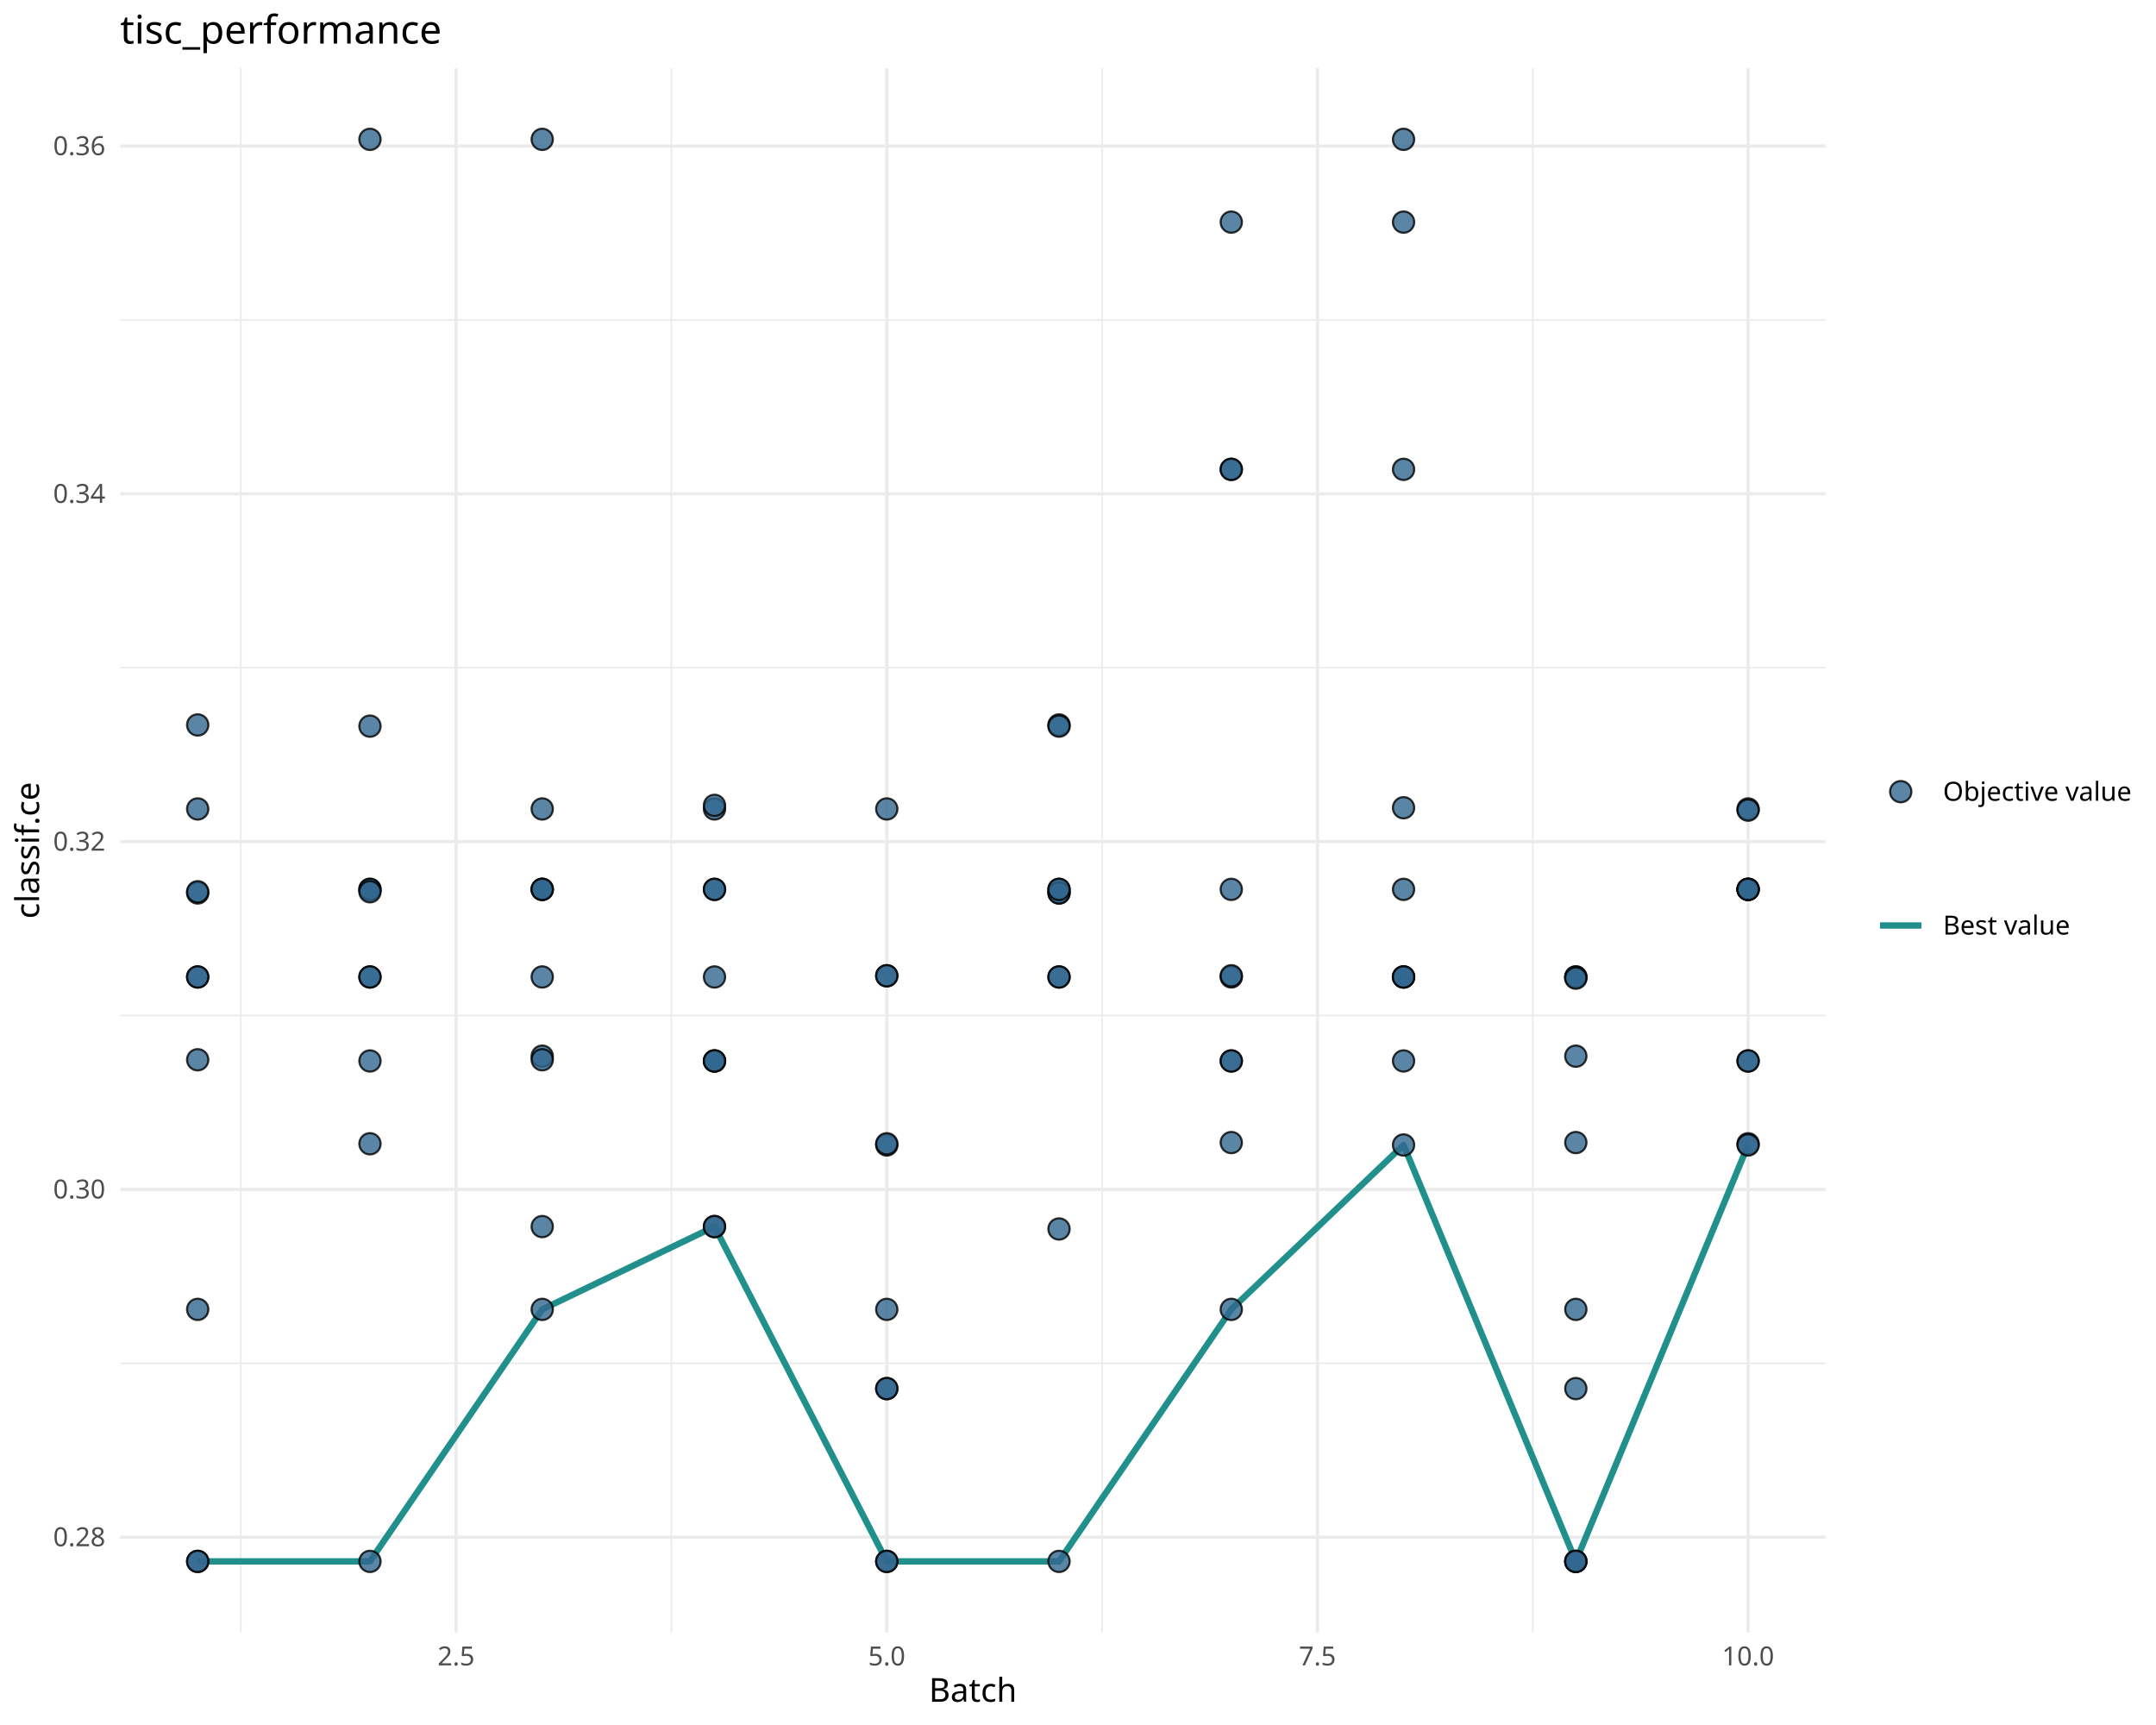
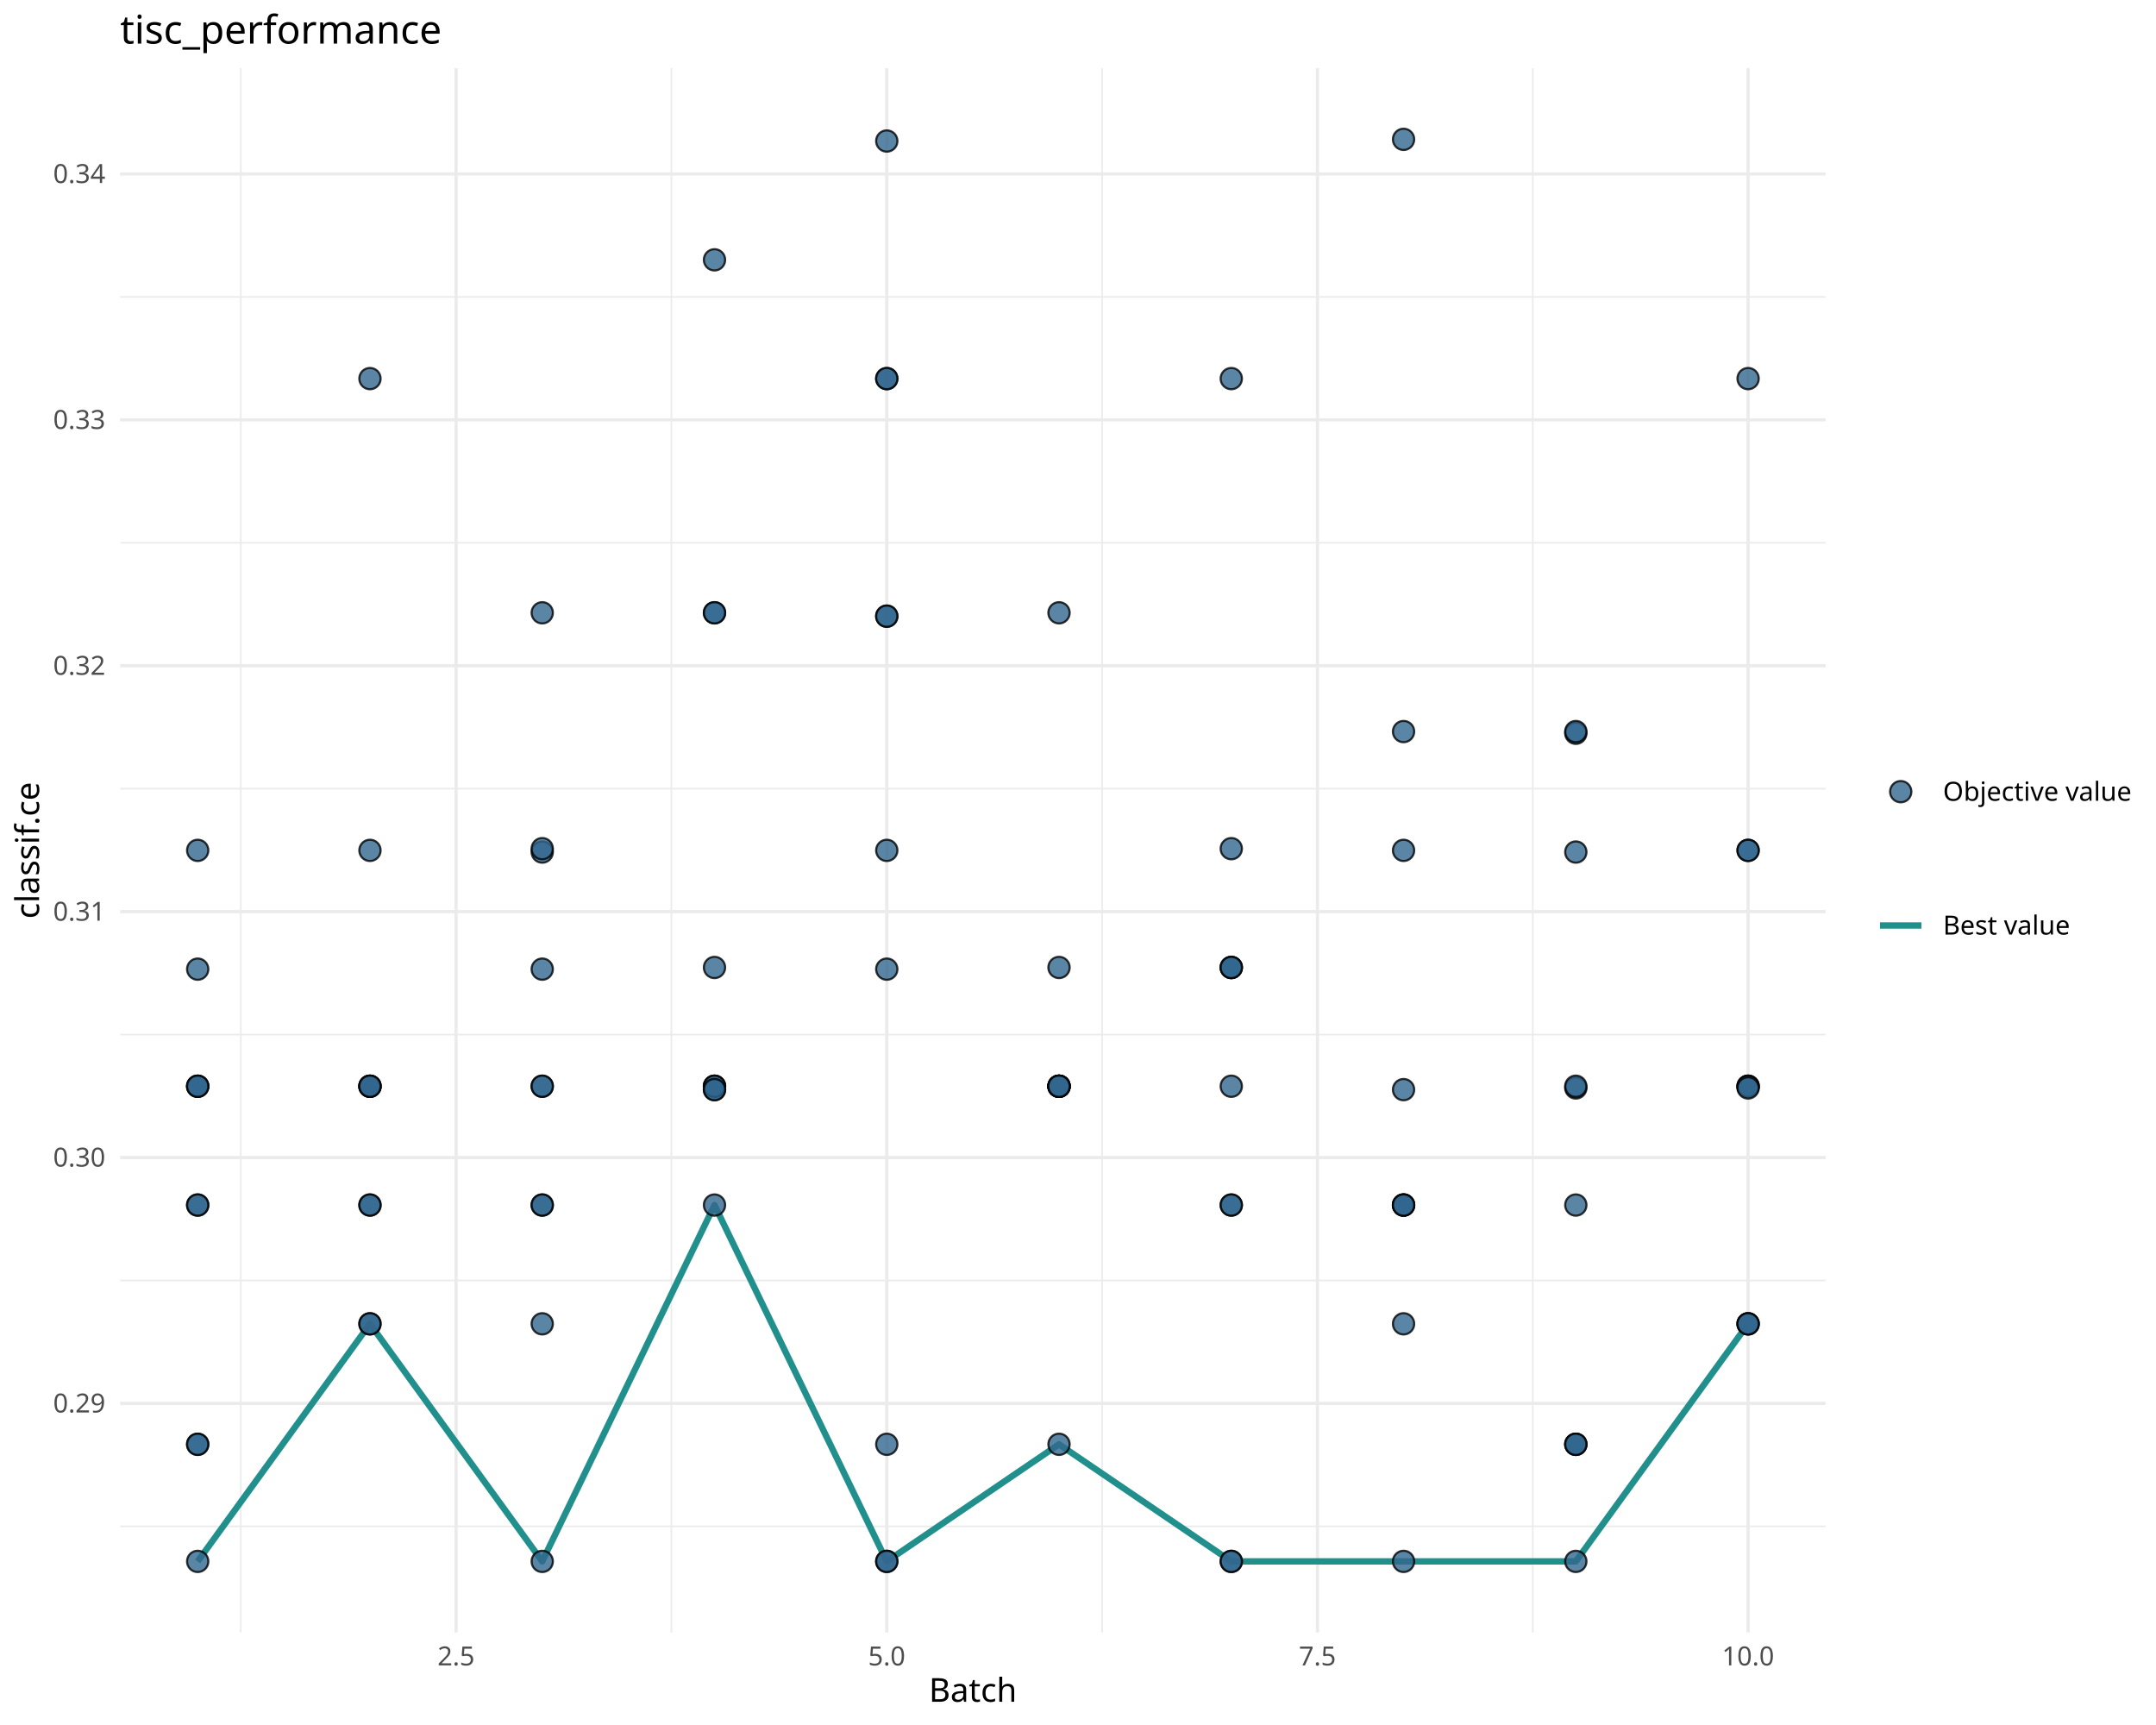
<svg xmlns="http://www.w3.org/2000/svg" class="svglite" data-engine-version="2.0" width="720.00pt" height="576.00pt" viewBox="0 0 720.00 576.00">
  <defs>
    <style type="text/css">
    .svglite line, .svglite polyline, .svglite polygon, .svglite path, .svglite rect, .svglite circle {
      fill: none;
      stroke: #000000;
      stroke-linecap: round;
      stroke-linejoin: round;
      stroke-miterlimit: 10.00;
    }
  </style>
  </defs>
  <rect width="100%" height="100%" style="stroke: none; fill: #FFFFFF;" />
  <defs>
    <clipPath id="cpMC4wMHw3MjAuMDB8MC4wMHw1NzYuMDA=">
      <rect x="0.00" y="0.00" width="720.00" height="576.00" />
    </clipPath>
  </defs>
  <g clip-path="url(#cpMC4wMHw3MjAuMDB8MC4wMHw1NzYuMDA=)">
</g>
  <defs>
    <clipPath id="cpNDAuMTN8NjA5LjY3fDIyLjc4fDU0NS4xMQ==">
      <rect x="40.13" y="22.78" width="569.53" height="522.33" />
    </clipPath>
  </defs>
  <g clip-path="url(#cpNDAuMTN8NjA5LjY3fDIyLjc4fDU0NS4xMQ==)">
-     <polyline points="40.13,455.21 609.67,455.21 " style="stroke-width: 0.53; stroke: #EBEBEB; stroke-linecap: butt;" />
-     <polyline points="40.13,339.09 609.67,339.09 " style="stroke-width: 0.53; stroke: #EBEBEB; stroke-linecap: butt;" />
-     <polyline points="40.13,222.96 609.67,222.96 " style="stroke-width: 0.53; stroke: #EBEBEB; stroke-linecap: butt;" />
-     <polyline points="40.13,106.83 609.67,106.83 " style="stroke-width: 0.53; stroke: #EBEBEB; stroke-linecap: butt;" />
+     <polyline points="40.13,509.67 609.67,509.67 " style="stroke-width: 0.53; stroke: #EBEBEB; stroke-linecap: butt;" />
+     <polyline points="40.13,427.56 609.67,427.56 " style="stroke-width: 0.53; stroke: #EBEBEB; stroke-linecap: butt;" />
+     <polyline points="40.13,345.46 609.67,345.46 " style="stroke-width: 0.53; stroke: #EBEBEB; stroke-linecap: butt;" />
+     <polyline points="40.13,263.35 609.67,263.35 " style="stroke-width: 0.53; stroke: #EBEBEB; stroke-linecap: butt;" />
+     <polyline points="40.13,181.24 609.67,181.24 " style="stroke-width: 0.53; stroke: #EBEBEB; stroke-linecap: butt;" />
+     <polyline points="40.13,99.14 609.67,99.14 " style="stroke-width: 0.53; stroke: #EBEBEB; stroke-linecap: butt;" />
    <polyline points="80.40,545.11 80.40,22.78 " style="stroke-width: 0.53; stroke: #EBEBEB; stroke-linecap: butt;" />
    <polyline points="224.22,545.11 224.22,22.78 " style="stroke-width: 0.53; stroke: #EBEBEB; stroke-linecap: butt;" />
    <polyline points="368.05,545.11 368.05,22.78 " style="stroke-width: 0.53; stroke: #EBEBEB; stroke-linecap: butt;" />
    <polyline points="511.87,545.11 511.87,22.78 " style="stroke-width: 0.53; stroke: #EBEBEB; stroke-linecap: butt;" />
-     <polyline points="40.13,513.28 609.67,513.28 " style="stroke-width: 1.07; stroke: #EBEBEB; stroke-linecap: butt;" />
-     <polyline points="40.13,397.15 609.67,397.15 " style="stroke-width: 1.07; stroke: #EBEBEB; stroke-linecap: butt;" />
-     <polyline points="40.13,281.02 609.67,281.02 " style="stroke-width: 1.07; stroke: #EBEBEB; stroke-linecap: butt;" />
-     <polyline points="40.13,164.90 609.67,164.90 " style="stroke-width: 1.07; stroke: #EBEBEB; stroke-linecap: butt;" />
-     <polyline points="40.13,48.77 609.67,48.77 " style="stroke-width: 1.07; stroke: #EBEBEB; stroke-linecap: butt;" />
+     <polyline points="40.13,468.62 609.67,468.62 " style="stroke-width: 1.07; stroke: #EBEBEB; stroke-linecap: butt;" />
+     <polyline points="40.13,386.51 609.67,386.51 " style="stroke-width: 1.07; stroke: #EBEBEB; stroke-linecap: butt;" />
+     <polyline points="40.13,304.40 609.67,304.40 " style="stroke-width: 1.07; stroke: #EBEBEB; stroke-linecap: butt;" />
+     <polyline points="40.13,222.30 609.67,222.30 " style="stroke-width: 1.07; stroke: #EBEBEB; stroke-linecap: butt;" />
+     <polyline points="40.13,140.19 609.67,140.19 " style="stroke-width: 1.07; stroke: #EBEBEB; stroke-linecap: butt;" />
+     <polyline points="40.13,58.09 609.67,58.09 " style="stroke-width: 1.07; stroke: #EBEBEB; stroke-linecap: butt;" />
    <polyline points="152.31,545.11 152.31,22.78 " style="stroke-width: 1.07; stroke: #EBEBEB; stroke-linecap: butt;" />
    <polyline points="296.14,545.11 296.14,22.78 " style="stroke-width: 1.07; stroke: #EBEBEB; stroke-linecap: butt;" />
    <polyline points="439.96,545.11 439.96,22.78 " style="stroke-width: 1.07; stroke: #EBEBEB; stroke-linecap: butt;" />
    <polyline points="583.78,545.11 583.78,22.78 " style="stroke-width: 1.07; stroke: #EBEBEB; stroke-linecap: butt;" />
-     <polyline points="66.02,521.37 123.55,521.37 181.08,437.22 238.61,409.57 296.14,521.37 353.66,521.37 411.19,437.22 468.72,382.32 526.25,521.37 583.78,382.32 " style="stroke-width: 2.13; stroke: #21908C; stroke-linecap: butt;" />
+     <polyline points="66.02,521.37 123.55,442.04 181.08,521.37 238.61,402.38 296.14,521.37 353.66,482.27 411.19,521.37 468.72,521.37 526.25,521.37 583.78,442.04 " style="stroke-width: 2.13; stroke: #21908C; stroke-linecap: butt;" />
+     <circle cx="66.02" cy="482.27" r="3.56" style="stroke-width: 0.71; stroke: #000000; stroke-opacity: 0.80; fill: #31678E; fill-opacity: 0.80;" />
+     <circle cx="66.02" cy="323.61" r="3.56" style="stroke-width: 0.71; stroke: #000000; stroke-opacity: 0.80; fill: #31678E; fill-opacity: 0.80;" />
+     <circle cx="66.02" cy="362.71" r="3.56" style="stroke-width: 0.71; stroke: #000000; stroke-opacity: 0.80; fill: #31678E; fill-opacity: 0.80;" />
+     <circle cx="66.02" cy="283.95" r="3.56" style="stroke-width: 0.71; stroke: #000000; stroke-opacity: 0.80; fill: #31678E; fill-opacity: 0.80;" />
+     <circle cx="66.02" cy="362.71" r="3.56" style="stroke-width: 0.71; stroke: #000000; stroke-opacity: 0.80; fill: #31678E; fill-opacity: 0.80;" />
    <circle cx="66.02" cy="521.37" r="3.56" style="stroke-width: 0.71; stroke: #000000; stroke-opacity: 0.80; fill: #31678E; fill-opacity: 0.80;" />
-     <circle cx="66.02" cy="353.87" r="3.56" style="stroke-width: 0.71; stroke: #000000; stroke-opacity: 0.80; fill: #31678E; fill-opacity: 0.80;" />
-     <circle cx="66.02" cy="270.12" r="3.56" style="stroke-width: 0.71; stroke: #000000; stroke-opacity: 0.80; fill: #31678E; fill-opacity: 0.80;" />
-     <circle cx="66.02" cy="298.17" r="3.56" style="stroke-width: 0.71; stroke: #000000; stroke-opacity: 0.80; fill: #31678E; fill-opacity: 0.80;" />
-     <circle cx="66.02" cy="242.07" r="3.56" style="stroke-width: 0.71; stroke: #000000; stroke-opacity: 0.80; fill: #31678E; fill-opacity: 0.80;" />
-     <circle cx="66.02" cy="437.22" r="3.56" style="stroke-width: 0.71; stroke: #000000; stroke-opacity: 0.80; fill: #31678E; fill-opacity: 0.80;" />
-     <circle cx="66.02" cy="326.22" r="3.56" style="stroke-width: 0.71; stroke: #000000; stroke-opacity: 0.80; fill: #31678E; fill-opacity: 0.80;" />
-     <circle cx="66.02" cy="297.77" r="3.56" style="stroke-width: 0.71; stroke: #000000; stroke-opacity: 0.80; fill: #31678E; fill-opacity: 0.80;" />
-     <circle cx="66.02" cy="326.22" r="3.56" style="stroke-width: 0.71; stroke: #000000; stroke-opacity: 0.80; fill: #31678E; fill-opacity: 0.80;" />
-     <circle cx="66.02" cy="521.37" r="3.56" style="stroke-width: 0.71; stroke: #000000; stroke-opacity: 0.80; fill: #31678E; fill-opacity: 0.80;" />
-     <circle cx="123.55" cy="242.47" r="3.56" style="stroke-width: 0.71; stroke: #000000; stroke-opacity: 0.80; fill: #31678E; fill-opacity: 0.80;" />
-     <circle cx="123.55" cy="521.37" r="3.56" style="stroke-width: 0.71; stroke: #000000; stroke-opacity: 0.80; fill: #31678E; fill-opacity: 0.80;" />
-     <circle cx="123.55" cy="296.97" r="3.56" style="stroke-width: 0.71; stroke: #000000; stroke-opacity: 0.80; fill: #31678E; fill-opacity: 0.80;" />
-     <circle cx="123.55" cy="381.92" r="3.56" style="stroke-width: 0.71; stroke: #000000; stroke-opacity: 0.80; fill: #31678E; fill-opacity: 0.80;" />
-     <circle cx="123.55" cy="46.53" r="3.56" style="stroke-width: 0.71; stroke: #000000; stroke-opacity: 0.80; fill: #31678E; fill-opacity: 0.80;" />
-     <circle cx="123.55" cy="296.97" r="3.56" style="stroke-width: 0.71; stroke: #000000; stroke-opacity: 0.80; fill: #31678E; fill-opacity: 0.80;" />
-     <circle cx="123.55" cy="326.22" r="3.56" style="stroke-width: 0.71; stroke: #000000; stroke-opacity: 0.80; fill: #31678E; fill-opacity: 0.80;" />
-     <circle cx="123.55" cy="326.22" r="3.56" style="stroke-width: 0.71; stroke: #000000; stroke-opacity: 0.80; fill: #31678E; fill-opacity: 0.80;" />
-     <circle cx="123.55" cy="354.27" r="3.56" style="stroke-width: 0.71; stroke: #000000; stroke-opacity: 0.80; fill: #31678E; fill-opacity: 0.80;" />
-     <circle cx="123.55" cy="297.77" r="3.56" style="stroke-width: 0.71; stroke: #000000; stroke-opacity: 0.80; fill: #31678E; fill-opacity: 0.80;" />
-     <circle cx="181.08" cy="352.67" r="3.56" style="stroke-width: 0.71; stroke: #000000; stroke-opacity: 0.80; fill: #31678E; fill-opacity: 0.80;" />
-     <circle cx="181.08" cy="296.97" r="3.56" style="stroke-width: 0.71; stroke: #000000; stroke-opacity: 0.80; fill: #31678E; fill-opacity: 0.80;" />
-     <circle cx="181.08" cy="296.97" r="3.56" style="stroke-width: 0.71; stroke: #000000; stroke-opacity: 0.80; fill: #31678E; fill-opacity: 0.80;" />
-     <circle cx="181.08" cy="46.53" r="3.56" style="stroke-width: 0.71; stroke: #000000; stroke-opacity: 0.80; fill: #31678E; fill-opacity: 0.80;" />
-     <circle cx="181.08" cy="437.22" r="3.56" style="stroke-width: 0.71; stroke: #000000; stroke-opacity: 0.80; fill: #31678E; fill-opacity: 0.80;" />
-     <circle cx="181.08" cy="353.87" r="3.56" style="stroke-width: 0.71; stroke: #000000; stroke-opacity: 0.80; fill: #31678E; fill-opacity: 0.80;" />
-     <circle cx="181.08" cy="270.12" r="3.56" style="stroke-width: 0.71; stroke: #000000; stroke-opacity: 0.80; fill: #31678E; fill-opacity: 0.80;" />
-     <circle cx="181.08" cy="296.97" r="3.56" style="stroke-width: 0.71; stroke: #000000; stroke-opacity: 0.80; fill: #31678E; fill-opacity: 0.80;" />
-     <circle cx="181.08" cy="409.57" r="3.56" style="stroke-width: 0.71; stroke: #000000; stroke-opacity: 0.80; fill: #31678E; fill-opacity: 0.80;" />
-     <circle cx="181.08" cy="326.22" r="3.56" style="stroke-width: 0.71; stroke: #000000; stroke-opacity: 0.80; fill: #31678E; fill-opacity: 0.80;" />
-     <circle cx="238.61" cy="409.57" r="3.56" style="stroke-width: 0.71; stroke: #000000; stroke-opacity: 0.80; fill: #31678E; fill-opacity: 0.80;" />
-     <circle cx="238.61" cy="326.22" r="3.56" style="stroke-width: 0.71; stroke: #000000; stroke-opacity: 0.80; fill: #31678E; fill-opacity: 0.80;" />
-     <circle cx="238.61" cy="409.57" r="3.56" style="stroke-width: 0.71; stroke: #000000; stroke-opacity: 0.80; fill: #31678E; fill-opacity: 0.80;" />
-     <circle cx="238.61" cy="296.97" r="3.56" style="stroke-width: 0.71; stroke: #000000; stroke-opacity: 0.80; fill: #31678E; fill-opacity: 0.80;" />
-     <circle cx="238.61" cy="354.27" r="3.56" style="stroke-width: 0.71; stroke: #000000; stroke-opacity: 0.80; fill: #31678E; fill-opacity: 0.80;" />
-     <circle cx="238.61" cy="270.12" r="3.56" style="stroke-width: 0.71; stroke: #000000; stroke-opacity: 0.80; fill: #31678E; fill-opacity: 0.80;" />
-     <circle cx="238.61" cy="354.27" r="3.56" style="stroke-width: 0.71; stroke: #000000; stroke-opacity: 0.80; fill: #31678E; fill-opacity: 0.80;" />
-     <circle cx="238.61" cy="268.92" r="3.56" style="stroke-width: 0.71; stroke: #000000; stroke-opacity: 0.80; fill: #31678E; fill-opacity: 0.80;" />
-     <circle cx="238.61" cy="296.97" r="3.56" style="stroke-width: 0.71; stroke: #000000; stroke-opacity: 0.80; fill: #31678E; fill-opacity: 0.80;" />
-     <circle cx="238.61" cy="354.27" r="3.56" style="stroke-width: 0.71; stroke: #000000; stroke-opacity: 0.80; fill: #31678E; fill-opacity: 0.80;" />
-     <circle cx="296.14" cy="270.12" r="3.56" style="stroke-width: 0.71; stroke: #000000; stroke-opacity: 0.80; fill: #31678E; fill-opacity: 0.80;" />
-     <circle cx="296.14" cy="325.82" r="3.56" style="stroke-width: 0.71; stroke: #000000; stroke-opacity: 0.80; fill: #31678E; fill-opacity: 0.80;" />
-     <circle cx="296.14" cy="463.67" r="3.56" style="stroke-width: 0.71; stroke: #000000; stroke-opacity: 0.80; fill: #31678E; fill-opacity: 0.80;" />
-     <circle cx="296.14" cy="382.32" r="3.56" style="stroke-width: 0.71; stroke: #000000; stroke-opacity: 0.80; fill: #31678E; fill-opacity: 0.80;" />
-     <circle cx="296.14" cy="325.82" r="3.56" style="stroke-width: 0.71; stroke: #000000; stroke-opacity: 0.80; fill: #31678E; fill-opacity: 0.80;" />
+     <circle cx="66.02" cy="402.38" r="3.56" style="stroke-width: 0.71; stroke: #000000; stroke-opacity: 0.80; fill: #31678E; fill-opacity: 0.80;" />
+     <circle cx="66.02" cy="402.38" r="3.56" style="stroke-width: 0.71; stroke: #000000; stroke-opacity: 0.80; fill: #31678E; fill-opacity: 0.80;" />
+     <circle cx="66.02" cy="362.71" r="3.56" style="stroke-width: 0.71; stroke: #000000; stroke-opacity: 0.80; fill: #31678E; fill-opacity: 0.80;" />
+     <circle cx="66.02" cy="482.27" r="3.56" style="stroke-width: 0.71; stroke: #000000; stroke-opacity: 0.80; fill: #31678E; fill-opacity: 0.80;" />
+     <circle cx="123.55" cy="362.71" r="3.56" style="stroke-width: 0.71; stroke: #000000; stroke-opacity: 0.80; fill: #31678E; fill-opacity: 0.80;" />
+     <circle cx="123.55" cy="283.95" r="3.56" style="stroke-width: 0.71; stroke: #000000; stroke-opacity: 0.80; fill: #31678E; fill-opacity: 0.80;" />
+     <circle cx="123.55" cy="362.71" r="3.56" style="stroke-width: 0.71; stroke: #000000; stroke-opacity: 0.80; fill: #31678E; fill-opacity: 0.80;" />
+     <circle cx="123.55" cy="126.42" r="3.56" style="stroke-width: 0.71; stroke: #000000; stroke-opacity: 0.80; fill: #31678E; fill-opacity: 0.80;" />
+     <circle cx="123.55" cy="442.04" r="3.56" style="stroke-width: 0.71; stroke: #000000; stroke-opacity: 0.80; fill: #31678E; fill-opacity: 0.80;" />
+     <circle cx="123.55" cy="442.04" r="3.56" style="stroke-width: 0.71; stroke: #000000; stroke-opacity: 0.80; fill: #31678E; fill-opacity: 0.80;" />
+     <circle cx="123.55" cy="362.71" r="3.56" style="stroke-width: 0.71; stroke: #000000; stroke-opacity: 0.80; fill: #31678E; fill-opacity: 0.80;" />
+     <circle cx="123.55" cy="402.38" r="3.56" style="stroke-width: 0.71; stroke: #000000; stroke-opacity: 0.80; fill: #31678E; fill-opacity: 0.80;" />
+     <circle cx="123.55" cy="362.71" r="3.56" style="stroke-width: 0.71; stroke: #000000; stroke-opacity: 0.80; fill: #31678E; fill-opacity: 0.80;" />
+     <circle cx="123.55" cy="402.38" r="3.56" style="stroke-width: 0.71; stroke: #000000; stroke-opacity: 0.80; fill: #31678E; fill-opacity: 0.80;" />
+     <circle cx="181.08" cy="284.51" r="3.56" style="stroke-width: 0.71; stroke: #000000; stroke-opacity: 0.80; fill: #31678E; fill-opacity: 0.80;" />
+     <circle cx="181.08" cy="442.04" r="3.56" style="stroke-width: 0.71; stroke: #000000; stroke-opacity: 0.80; fill: #31678E; fill-opacity: 0.80;" />
+     <circle cx="181.08" cy="362.71" r="3.56" style="stroke-width: 0.71; stroke: #000000; stroke-opacity: 0.80; fill: #31678E; fill-opacity: 0.80;" />
+     <circle cx="181.08" cy="402.38" r="3.56" style="stroke-width: 0.71; stroke: #000000; stroke-opacity: 0.80; fill: #31678E; fill-opacity: 0.80;" />
+     <circle cx="181.08" cy="521.37" r="3.56" style="stroke-width: 0.71; stroke: #000000; stroke-opacity: 0.80; fill: #31678E; fill-opacity: 0.80;" />
+     <circle cx="181.08" cy="323.61" r="3.56" style="stroke-width: 0.71; stroke: #000000; stroke-opacity: 0.80; fill: #31678E; fill-opacity: 0.80;" />
+     <circle cx="181.08" cy="283.38" r="3.56" style="stroke-width: 0.71; stroke: #000000; stroke-opacity: 0.80; fill: #31678E; fill-opacity: 0.80;" />
+     <circle cx="181.08" cy="362.71" r="3.56" style="stroke-width: 0.71; stroke: #000000; stroke-opacity: 0.80; fill: #31678E; fill-opacity: 0.80;" />
+     <circle cx="181.08" cy="204.62" r="3.56" style="stroke-width: 0.71; stroke: #000000; stroke-opacity: 0.80; fill: #31678E; fill-opacity: 0.80;" />
+     <circle cx="181.08" cy="402.38" r="3.56" style="stroke-width: 0.71; stroke: #000000; stroke-opacity: 0.80; fill: #31678E; fill-opacity: 0.80;" />
+     <circle cx="238.61" cy="204.62" r="3.56" style="stroke-width: 0.71; stroke: #000000; stroke-opacity: 0.80; fill: #31678E; fill-opacity: 0.80;" />
+     <circle cx="238.61" cy="86.76" r="3.56" style="stroke-width: 0.71; stroke: #000000; stroke-opacity: 0.80; fill: #31678E; fill-opacity: 0.80;" />
+     <circle cx="238.61" cy="204.62" r="3.56" style="stroke-width: 0.71; stroke: #000000; stroke-opacity: 0.80; fill: #31678E; fill-opacity: 0.80;" />
+     <circle cx="238.61" cy="362.71" r="3.56" style="stroke-width: 0.71; stroke: #000000; stroke-opacity: 0.80; fill: #31678E; fill-opacity: 0.80;" />
+     <circle cx="238.61" cy="323.05" r="3.56" style="stroke-width: 0.71; stroke: #000000; stroke-opacity: 0.80; fill: #31678E; fill-opacity: 0.80;" />
+     <circle cx="238.61" cy="362.71" r="3.56" style="stroke-width: 0.71; stroke: #000000; stroke-opacity: 0.80; fill: #31678E; fill-opacity: 0.80;" />
+     <circle cx="238.61" cy="363.84" r="3.56" style="stroke-width: 0.71; stroke: #000000; stroke-opacity: 0.80; fill: #31678E; fill-opacity: 0.80;" />
+     <circle cx="238.61" cy="402.38" r="3.56" style="stroke-width: 0.71; stroke: #000000; stroke-opacity: 0.80; fill: #31678E; fill-opacity: 0.80;" />
+     <circle cx="238.61" cy="362.71" r="3.56" style="stroke-width: 0.71; stroke: #000000; stroke-opacity: 0.80; fill: #31678E; fill-opacity: 0.80;" />
+     <circle cx="238.61" cy="363.84" r="3.56" style="stroke-width: 0.71; stroke: #000000; stroke-opacity: 0.80; fill: #31678E; fill-opacity: 0.80;" />
+     <circle cx="296.14" cy="323.61" r="3.56" style="stroke-width: 0.71; stroke: #000000; stroke-opacity: 0.80; fill: #31678E; fill-opacity: 0.80;" />
+     <circle cx="296.14" cy="47.09" r="3.56" style="stroke-width: 0.71; stroke: #000000; stroke-opacity: 0.80; fill: #31678E; fill-opacity: 0.80;" />
+     <circle cx="296.14" cy="205.75" r="3.56" style="stroke-width: 0.71; stroke: #000000; stroke-opacity: 0.80; fill: #31678E; fill-opacity: 0.80;" />
+     <circle cx="296.14" cy="283.95" r="3.56" style="stroke-width: 0.71; stroke: #000000; stroke-opacity: 0.80; fill: #31678E; fill-opacity: 0.80;" />
+     <circle cx="296.14" cy="126.42" r="3.56" style="stroke-width: 0.71; stroke: #000000; stroke-opacity: 0.80; fill: #31678E; fill-opacity: 0.80;" />
+     <circle cx="296.14" cy="482.27" r="3.56" style="stroke-width: 0.71; stroke: #000000; stroke-opacity: 0.80; fill: #31678E; fill-opacity: 0.80;" />
+     <circle cx="296.14" cy="126.42" r="3.56" style="stroke-width: 0.71; stroke: #000000; stroke-opacity: 0.80; fill: #31678E; fill-opacity: 0.80;" />
    <circle cx="296.14" cy="521.37" r="3.56" style="stroke-width: 0.71; stroke: #000000; stroke-opacity: 0.80; fill: #31678E; fill-opacity: 0.80;" />
-     <circle cx="296.14" cy="381.92" r="3.56" style="stroke-width: 0.71; stroke: #000000; stroke-opacity: 0.80; fill: #31678E; fill-opacity: 0.80;" />
-     <circle cx="296.14" cy="437.22" r="3.56" style="stroke-width: 0.71; stroke: #000000; stroke-opacity: 0.80; fill: #31678E; fill-opacity: 0.80;" />
    <circle cx="296.14" cy="521.37" r="3.56" style="stroke-width: 0.71; stroke: #000000; stroke-opacity: 0.80; fill: #31678E; fill-opacity: 0.80;" />
-     <circle cx="296.14" cy="463.67" r="3.56" style="stroke-width: 0.71; stroke: #000000; stroke-opacity: 0.80; fill: #31678E; fill-opacity: 0.80;" />
-     <circle cx="353.66" cy="298.17" r="3.56" style="stroke-width: 0.71; stroke: #000000; stroke-opacity: 0.80; fill: #31678E; fill-opacity: 0.80;" />
-     <circle cx="353.66" cy="326.22" r="3.56" style="stroke-width: 0.71; stroke: #000000; stroke-opacity: 0.80; fill: #31678E; fill-opacity: 0.80;" />
-     <circle cx="353.66" cy="326.22" r="3.56" style="stroke-width: 0.71; stroke: #000000; stroke-opacity: 0.80; fill: #31678E; fill-opacity: 0.80;" />
-     <circle cx="353.66" cy="242.07" r="3.56" style="stroke-width: 0.71; stroke: #000000; stroke-opacity: 0.80; fill: #31678E; fill-opacity: 0.80;" />
-     <circle cx="353.66" cy="410.37" r="3.56" style="stroke-width: 0.71; stroke: #000000; stroke-opacity: 0.80; fill: #31678E; fill-opacity: 0.80;" />
-     <circle cx="353.66" cy="521.37" r="3.56" style="stroke-width: 0.71; stroke: #000000; stroke-opacity: 0.80; fill: #31678E; fill-opacity: 0.80;" />
-     <circle cx="353.66" cy="296.97" r="3.56" style="stroke-width: 0.71; stroke: #000000; stroke-opacity: 0.80; fill: #31678E; fill-opacity: 0.80;" />
-     <circle cx="353.66" cy="298.17" r="3.56" style="stroke-width: 0.71; stroke: #000000; stroke-opacity: 0.80; fill: #31678E; fill-opacity: 0.80;" />
-     <circle cx="353.66" cy="296.97" r="3.56" style="stroke-width: 0.71; stroke: #000000; stroke-opacity: 0.80; fill: #31678E; fill-opacity: 0.80;" />
-     <circle cx="353.66" cy="242.47" r="3.56" style="stroke-width: 0.71; stroke: #000000; stroke-opacity: 0.80; fill: #31678E; fill-opacity: 0.80;" />
-     <circle cx="411.19" cy="296.97" r="3.56" style="stroke-width: 0.71; stroke: #000000; stroke-opacity: 0.80; fill: #31678E; fill-opacity: 0.80;" />
-     <circle cx="411.19" cy="437.22" r="3.56" style="stroke-width: 0.71; stroke: #000000; stroke-opacity: 0.80; fill: #31678E; fill-opacity: 0.80;" />
-     <circle cx="411.19" cy="156.72" r="3.56" style="stroke-width: 0.71; stroke: #000000; stroke-opacity: 0.80; fill: #31678E; fill-opacity: 0.80;" />
-     <circle cx="411.19" cy="326.22" r="3.56" style="stroke-width: 0.71; stroke: #000000; stroke-opacity: 0.80; fill: #31678E; fill-opacity: 0.80;" />
-     <circle cx="411.19" cy="381.52" r="3.56" style="stroke-width: 0.71; stroke: #000000; stroke-opacity: 0.80; fill: #31678E; fill-opacity: 0.80;" />
-     <circle cx="411.19" cy="354.27" r="3.56" style="stroke-width: 0.71; stroke: #000000; stroke-opacity: 0.80; fill: #31678E; fill-opacity: 0.80;" />
-     <circle cx="411.19" cy="354.27" r="3.56" style="stroke-width: 0.71; stroke: #000000; stroke-opacity: 0.80; fill: #31678E; fill-opacity: 0.80;" />
-     <circle cx="411.19" cy="74.17" r="3.56" style="stroke-width: 0.71; stroke: #000000; stroke-opacity: 0.80; fill: #31678E; fill-opacity: 0.80;" />
-     <circle cx="411.19" cy="156.72" r="3.56" style="stroke-width: 0.71; stroke: #000000; stroke-opacity: 0.80; fill: #31678E; fill-opacity: 0.80;" />
-     <circle cx="411.19" cy="325.82" r="3.56" style="stroke-width: 0.71; stroke: #000000; stroke-opacity: 0.80; fill: #31678E; fill-opacity: 0.80;" />
-     <circle cx="468.72" cy="382.32" r="3.56" style="stroke-width: 0.71; stroke: #000000; stroke-opacity: 0.80; fill: #31678E; fill-opacity: 0.80;" />
-     <circle cx="468.72" cy="269.72" r="3.56" style="stroke-width: 0.71; stroke: #000000; stroke-opacity: 0.80; fill: #31678E; fill-opacity: 0.80;" />
-     <circle cx="468.72" cy="74.17" r="3.56" style="stroke-width: 0.71; stroke: #000000; stroke-opacity: 0.80; fill: #31678E; fill-opacity: 0.80;" />
-     <circle cx="468.72" cy="326.22" r="3.56" style="stroke-width: 0.71; stroke: #000000; stroke-opacity: 0.80; fill: #31678E; fill-opacity: 0.80;" />
-     <circle cx="468.72" cy="354.27" r="3.56" style="stroke-width: 0.71; stroke: #000000; stroke-opacity: 0.80; fill: #31678E; fill-opacity: 0.80;" />
-     <circle cx="468.72" cy="326.22" r="3.56" style="stroke-width: 0.71; stroke: #000000; stroke-opacity: 0.80; fill: #31678E; fill-opacity: 0.80;" />
-     <circle cx="468.72" cy="326.22" r="3.56" style="stroke-width: 0.71; stroke: #000000; stroke-opacity: 0.80; fill: #31678E; fill-opacity: 0.80;" />
-     <circle cx="468.72" cy="296.97" r="3.56" style="stroke-width: 0.71; stroke: #000000; stroke-opacity: 0.80; fill: #31678E; fill-opacity: 0.80;" />
-     <circle cx="468.72" cy="156.72" r="3.56" style="stroke-width: 0.71; stroke: #000000; stroke-opacity: 0.80; fill: #31678E; fill-opacity: 0.80;" />
+     <circle cx="296.14" cy="205.75" r="3.56" style="stroke-width: 0.71; stroke: #000000; stroke-opacity: 0.80; fill: #31678E; fill-opacity: 0.80;" />
+     <circle cx="353.66" cy="323.05" r="3.56" style="stroke-width: 0.71; stroke: #000000; stroke-opacity: 0.80; fill: #31678E; fill-opacity: 0.80;" />
+     <circle cx="353.66" cy="362.71" r="3.56" style="stroke-width: 0.71; stroke: #000000; stroke-opacity: 0.80; fill: #31678E; fill-opacity: 0.80;" />
+     <circle cx="353.66" cy="362.71" r="3.56" style="stroke-width: 0.71; stroke: #000000; stroke-opacity: 0.80; fill: #31678E; fill-opacity: 0.80;" />
+     <circle cx="353.66" cy="362.71" r="3.56" style="stroke-width: 0.71; stroke: #000000; stroke-opacity: 0.80; fill: #31678E; fill-opacity: 0.80;" />
+     <circle cx="353.66" cy="204.62" r="3.56" style="stroke-width: 0.71; stroke: #000000; stroke-opacity: 0.80; fill: #31678E; fill-opacity: 0.80;" />
+     <circle cx="353.66" cy="482.27" r="3.56" style="stroke-width: 0.71; stroke: #000000; stroke-opacity: 0.80; fill: #31678E; fill-opacity: 0.80;" />
+     <circle cx="353.66" cy="362.71" r="3.56" style="stroke-width: 0.71; stroke: #000000; stroke-opacity: 0.80; fill: #31678E; fill-opacity: 0.80;" />
+     <circle cx="353.66" cy="362.71" r="3.56" style="stroke-width: 0.71; stroke: #000000; stroke-opacity: 0.80; fill: #31678E; fill-opacity: 0.80;" />
+     <circle cx="353.66" cy="362.71" r="3.56" style="stroke-width: 0.71; stroke: #000000; stroke-opacity: 0.80; fill: #31678E; fill-opacity: 0.80;" />
+     <circle cx="353.66" cy="362.71" r="3.56" style="stroke-width: 0.71; stroke: #000000; stroke-opacity: 0.80; fill: #31678E; fill-opacity: 0.80;" />
+     <circle cx="411.19" cy="362.71" r="3.56" style="stroke-width: 0.71; stroke: #000000; stroke-opacity: 0.80; fill: #31678E; fill-opacity: 0.80;" />
+     <circle cx="411.19" cy="323.05" r="3.56" style="stroke-width: 0.71; stroke: #000000; stroke-opacity: 0.80; fill: #31678E; fill-opacity: 0.80;" />
+     <circle cx="411.19" cy="521.37" r="3.56" style="stroke-width: 0.71; stroke: #000000; stroke-opacity: 0.80; fill: #31678E; fill-opacity: 0.80;" />
+     <circle cx="411.19" cy="402.38" r="3.56" style="stroke-width: 0.71; stroke: #000000; stroke-opacity: 0.80; fill: #31678E; fill-opacity: 0.80;" />
+     <circle cx="411.19" cy="323.05" r="3.56" style="stroke-width: 0.71; stroke: #000000; stroke-opacity: 0.80; fill: #31678E; fill-opacity: 0.80;" />
+     <circle cx="411.19" cy="323.05" r="3.56" style="stroke-width: 0.71; stroke: #000000; stroke-opacity: 0.80; fill: #31678E; fill-opacity: 0.80;" />
+     <circle cx="411.19" cy="283.38" r="3.56" style="stroke-width: 0.71; stroke: #000000; stroke-opacity: 0.80; fill: #31678E; fill-opacity: 0.80;" />
+     <circle cx="411.19" cy="402.38" r="3.56" style="stroke-width: 0.71; stroke: #000000; stroke-opacity: 0.80; fill: #31678E; fill-opacity: 0.80;" />
+     <circle cx="411.19" cy="521.37" r="3.56" style="stroke-width: 0.71; stroke: #000000; stroke-opacity: 0.80; fill: #31678E; fill-opacity: 0.80;" />
+     <circle cx="411.19" cy="126.42" r="3.56" style="stroke-width: 0.71; stroke: #000000; stroke-opacity: 0.80; fill: #31678E; fill-opacity: 0.80;" />
+     <circle cx="468.72" cy="283.95" r="3.56" style="stroke-width: 0.71; stroke: #000000; stroke-opacity: 0.80; fill: #31678E; fill-opacity: 0.80;" />
    <circle cx="468.72" cy="46.53" r="3.56" style="stroke-width: 0.71; stroke: #000000; stroke-opacity: 0.80; fill: #31678E; fill-opacity: 0.80;" />
-     <circle cx="526.25" cy="326.22" r="3.56" style="stroke-width: 0.71; stroke: #000000; stroke-opacity: 0.80; fill: #31678E; fill-opacity: 0.80;" />
-     <circle cx="526.25" cy="352.67" r="3.56" style="stroke-width: 0.71; stroke: #000000; stroke-opacity: 0.80; fill: #31678E; fill-opacity: 0.80;" />
+     <circle cx="468.72" cy="402.38" r="3.56" style="stroke-width: 0.71; stroke: #000000; stroke-opacity: 0.80; fill: #31678E; fill-opacity: 0.80;" />
+     <circle cx="468.72" cy="402.38" r="3.56" style="stroke-width: 0.71; stroke: #000000; stroke-opacity: 0.80; fill: #31678E; fill-opacity: 0.80;" />
+     <circle cx="468.72" cy="363.84" r="3.56" style="stroke-width: 0.71; stroke: #000000; stroke-opacity: 0.80; fill: #31678E; fill-opacity: 0.80;" />
+     <circle cx="468.72" cy="402.38" r="3.56" style="stroke-width: 0.71; stroke: #000000; stroke-opacity: 0.80; fill: #31678E; fill-opacity: 0.80;" />
+     <circle cx="468.72" cy="244.28" r="3.56" style="stroke-width: 0.71; stroke: #000000; stroke-opacity: 0.80; fill: #31678E; fill-opacity: 0.80;" />
+     <circle cx="468.72" cy="442.04" r="3.56" style="stroke-width: 0.71; stroke: #000000; stroke-opacity: 0.80; fill: #31678E; fill-opacity: 0.80;" />
+     <circle cx="468.72" cy="521.37" r="3.56" style="stroke-width: 0.71; stroke: #000000; stroke-opacity: 0.80; fill: #31678E; fill-opacity: 0.80;" />
+     <circle cx="468.72" cy="402.38" r="3.56" style="stroke-width: 0.71; stroke: #000000; stroke-opacity: 0.80; fill: #31678E; fill-opacity: 0.80;" />
+     <circle cx="526.25" cy="402.38" r="3.56" style="stroke-width: 0.71; stroke: #000000; stroke-opacity: 0.80; fill: #31678E; fill-opacity: 0.80;" />
+     <circle cx="526.25" cy="244.85" r="3.56" style="stroke-width: 0.71; stroke: #000000; stroke-opacity: 0.80; fill: #31678E; fill-opacity: 0.80;" />
+     <circle cx="526.25" cy="482.27" r="3.56" style="stroke-width: 0.71; stroke: #000000; stroke-opacity: 0.80; fill: #31678E; fill-opacity: 0.80;" />
    <circle cx="526.25" cy="521.37" r="3.56" style="stroke-width: 0.71; stroke: #000000; stroke-opacity: 0.80; fill: #31678E; fill-opacity: 0.80;" />
-     <circle cx="526.25" cy="437.22" r="3.56" style="stroke-width: 0.71; stroke: #000000; stroke-opacity: 0.80; fill: #31678E; fill-opacity: 0.80;" />
-     <circle cx="526.25" cy="381.52" r="3.56" style="stroke-width: 0.71; stroke: #000000; stroke-opacity: 0.80; fill: #31678E; fill-opacity: 0.80;" />
-     <circle cx="526.25" cy="326.22" r="3.56" style="stroke-width: 0.71; stroke: #000000; stroke-opacity: 0.80; fill: #31678E; fill-opacity: 0.80;" />
-     <circle cx="526.25" cy="521.37" r="3.56" style="stroke-width: 0.71; stroke: #000000; stroke-opacity: 0.80; fill: #31678E; fill-opacity: 0.80;" />
-     <circle cx="526.25" cy="463.67" r="3.56" style="stroke-width: 0.71; stroke: #000000; stroke-opacity: 0.80; fill: #31678E; fill-opacity: 0.80;" />
-     <circle cx="526.25" cy="521.37" r="3.56" style="stroke-width: 0.71; stroke: #000000; stroke-opacity: 0.80; fill: #31678E; fill-opacity: 0.80;" />
-     <circle cx="526.25" cy="326.62" r="3.56" style="stroke-width: 0.71; stroke: #000000; stroke-opacity: 0.80; fill: #31678E; fill-opacity: 0.80;" />
-     <circle cx="583.78" cy="296.97" r="3.56" style="stroke-width: 0.71; stroke: #000000; stroke-opacity: 0.80; fill: #31678E; fill-opacity: 0.80;" />
-     <circle cx="583.78" cy="296.97" r="3.56" style="stroke-width: 0.71; stroke: #000000; stroke-opacity: 0.80; fill: #31678E; fill-opacity: 0.80;" />
-     <circle cx="583.78" cy="381.92" r="3.56" style="stroke-width: 0.71; stroke: #000000; stroke-opacity: 0.80; fill: #31678E; fill-opacity: 0.80;" />
-     <circle cx="583.78" cy="354.27" r="3.56" style="stroke-width: 0.71; stroke: #000000; stroke-opacity: 0.80; fill: #31678E; fill-opacity: 0.80;" />
-     <circle cx="583.78" cy="296.97" r="3.56" style="stroke-width: 0.71; stroke: #000000; stroke-opacity: 0.80; fill: #31678E; fill-opacity: 0.80;" />
-     <circle cx="583.78" cy="270.12" r="3.56" style="stroke-width: 0.71; stroke: #000000; stroke-opacity: 0.80; fill: #31678E; fill-opacity: 0.80;" />
-     <circle cx="583.78" cy="296.97" r="3.56" style="stroke-width: 0.71; stroke: #000000; stroke-opacity: 0.80; fill: #31678E; fill-opacity: 0.80;" />
-     <circle cx="583.78" cy="270.52" r="3.56" style="stroke-width: 0.71; stroke: #000000; stroke-opacity: 0.80; fill: #31678E; fill-opacity: 0.80;" />
-     <circle cx="583.78" cy="382.32" r="3.56" style="stroke-width: 0.71; stroke: #000000; stroke-opacity: 0.80; fill: #31678E; fill-opacity: 0.80;" />
-     <circle cx="583.78" cy="354.27" r="3.56" style="stroke-width: 0.71; stroke: #000000; stroke-opacity: 0.80; fill: #31678E; fill-opacity: 0.80;" />
+     <circle cx="526.25" cy="363.28" r="3.56" style="stroke-width: 0.71; stroke: #000000; stroke-opacity: 0.80; fill: #31678E; fill-opacity: 0.80;" />
+     <circle cx="526.25" cy="362.71" r="3.56" style="stroke-width: 0.71; stroke: #000000; stroke-opacity: 0.80; fill: #31678E; fill-opacity: 0.80;" />
+     <circle cx="526.25" cy="482.27" r="3.56" style="stroke-width: 0.71; stroke: #000000; stroke-opacity: 0.80; fill: #31678E; fill-opacity: 0.80;" />
+     <circle cx="526.25" cy="244.28" r="3.56" style="stroke-width: 0.71; stroke: #000000; stroke-opacity: 0.80; fill: #31678E; fill-opacity: 0.80;" />
+     <circle cx="526.25" cy="482.27" r="3.56" style="stroke-width: 0.71; stroke: #000000; stroke-opacity: 0.80; fill: #31678E; fill-opacity: 0.80;" />
+     <circle cx="526.25" cy="284.51" r="3.56" style="stroke-width: 0.71; stroke: #000000; stroke-opacity: 0.80; fill: #31678E; fill-opacity: 0.80;" />
+     <circle cx="583.78" cy="442.04" r="3.56" style="stroke-width: 0.71; stroke: #000000; stroke-opacity: 0.80; fill: #31678E; fill-opacity: 0.80;" />
+     <circle cx="583.78" cy="442.04" r="3.56" style="stroke-width: 0.71; stroke: #000000; stroke-opacity: 0.80; fill: #31678E; fill-opacity: 0.80;" />
+     <circle cx="583.78" cy="126.42" r="3.56" style="stroke-width: 0.71; stroke: #000000; stroke-opacity: 0.80; fill: #31678E; fill-opacity: 0.80;" />
+     <circle cx="583.78" cy="362.71" r="3.56" style="stroke-width: 0.71; stroke: #000000; stroke-opacity: 0.80; fill: #31678E; fill-opacity: 0.80;" />
+     <circle cx="583.78" cy="442.04" r="3.56" style="stroke-width: 0.71; stroke: #000000; stroke-opacity: 0.80; fill: #31678E; fill-opacity: 0.80;" />
+     <circle cx="583.78" cy="362.71" r="3.56" style="stroke-width: 0.71; stroke: #000000; stroke-opacity: 0.80; fill: #31678E; fill-opacity: 0.80;" />
+     <circle cx="583.78" cy="362.71" r="3.56" style="stroke-width: 0.71; stroke: #000000; stroke-opacity: 0.80; fill: #31678E; fill-opacity: 0.80;" />
+     <circle cx="583.78" cy="363.28" r="3.56" style="stroke-width: 0.71; stroke: #000000; stroke-opacity: 0.80; fill: #31678E; fill-opacity: 0.80;" />
+     <circle cx="583.78" cy="283.95" r="3.56" style="stroke-width: 0.71; stroke: #000000; stroke-opacity: 0.80; fill: #31678E; fill-opacity: 0.80;" />
+     <circle cx="583.78" cy="283.95" r="3.56" style="stroke-width: 0.71; stroke: #000000; stroke-opacity: 0.80; fill: #31678E; fill-opacity: 0.80;" />
  </g>
  <g clip-path="url(#cpMC4wMHw3MjAuMDB8MC4wMHw1NzYuMDA=)">
-     <text x="35.20" y="516.30" text-anchor="end" style="font-size: 8.80px; fill: #4D4D4D; font-family: sans;" textLength="17.13px" lengthAdjust="spacingAndGlyphs">0.28</text>
-     <text x="35.20" y="400.18" text-anchor="end" style="font-size: 8.80px; fill: #4D4D4D; font-family: sans;" textLength="17.13px" lengthAdjust="spacingAndGlyphs">0.30</text>
-     <text x="35.20" y="284.05" text-anchor="end" style="font-size: 8.80px; fill: #4D4D4D; font-family: sans;" textLength="17.13px" lengthAdjust="spacingAndGlyphs">0.32</text>
-     <text x="35.20" y="167.92" text-anchor="end" style="font-size: 8.80px; fill: #4D4D4D; font-family: sans;" textLength="17.13px" lengthAdjust="spacingAndGlyphs">0.34</text>
-     <text x="35.20" y="51.80" text-anchor="end" style="font-size: 8.80px; fill: #4D4D4D; font-family: sans;" textLength="17.13px" lengthAdjust="spacingAndGlyphs">0.36</text>
+     <text x="35.20" y="471.64" text-anchor="end" style="font-size: 8.80px; fill: #4D4D4D; font-family: sans;" textLength="17.13px" lengthAdjust="spacingAndGlyphs">0.29</text>
+     <text x="35.20" y="389.54" text-anchor="end" style="font-size: 8.80px; fill: #4D4D4D; font-family: sans;" textLength="17.13px" lengthAdjust="spacingAndGlyphs">0.30</text>
+     <text x="35.20" y="307.43" text-anchor="end" style="font-size: 8.80px; fill: #4D4D4D; font-family: sans;" textLength="17.13px" lengthAdjust="spacingAndGlyphs">0.31</text>
+     <text x="35.20" y="225.33" text-anchor="end" style="font-size: 8.80px; fill: #4D4D4D; font-family: sans;" textLength="17.13px" lengthAdjust="spacingAndGlyphs">0.32</text>
+     <text x="35.20" y="143.22" text-anchor="end" style="font-size: 8.80px; fill: #4D4D4D; font-family: sans;" textLength="17.13px" lengthAdjust="spacingAndGlyphs">0.33</text>
+     <text x="35.20" y="61.11" text-anchor="end" style="font-size: 8.80px; fill: #4D4D4D; font-family: sans;" textLength="17.13px" lengthAdjust="spacingAndGlyphs">0.34</text>
    <text x="152.31" y="556.10" text-anchor="middle" style="font-size: 8.80px; fill: #4D4D4D; font-family: sans;" textLength="12.23px" lengthAdjust="spacingAndGlyphs">2.5</text>
    <text x="296.14" y="556.10" text-anchor="middle" style="font-size: 8.80px; fill: #4D4D4D; font-family: sans;" textLength="12.23px" lengthAdjust="spacingAndGlyphs">5.0</text>
    <text x="439.96" y="556.10" text-anchor="middle" style="font-size: 8.80px; fill: #4D4D4D; font-family: sans;" textLength="12.23px" lengthAdjust="spacingAndGlyphs">7.5</text>
    <text x="583.78" y="556.10" text-anchor="middle" style="font-size: 8.80px; fill: #4D4D4D; font-family: sans;" textLength="17.13px" lengthAdjust="spacingAndGlyphs">10.0</text>
    <text x="324.90" y="568.24" text-anchor="middle" style="font-size: 11.00px; font-family: sans;" textLength="28.14px" lengthAdjust="spacingAndGlyphs">Batch</text>
    <text transform="translate(13.05,283.95) rotate(-90)" text-anchor="middle" style="font-size: 11.00px; font-family: sans;" textLength="45.25px" lengthAdjust="spacingAndGlyphs">classif.ce</text>
    <circle cx="634.75" cy="264.35" r="3.56" style="stroke-width: 0.71; stroke: #000000; stroke-opacity: 0.80; fill: #31678E; fill-opacity: 0.80;" />
    <text x="648.86" y="267.38" style="font-size: 8.80px; font-family: sans;" textLength="60.18px" lengthAdjust="spacingAndGlyphs">Objective value</text>
    <line x1="627.83" y1="309.03" x2="641.66" y2="309.03" style="stroke-width: 2.13; stroke: #21908C; stroke-linecap: butt;" />
    <text x="648.86" y="312.05" style="font-size: 8.80px; font-family: sans;" textLength="41.10px" lengthAdjust="spacingAndGlyphs">Best value</text>
    <text x="40.13" y="14.56" style="font-size: 13.20px; font-family: sans;" textLength="101.27px" lengthAdjust="spacingAndGlyphs">tisc_performance</text>
  </g>
</svg>
